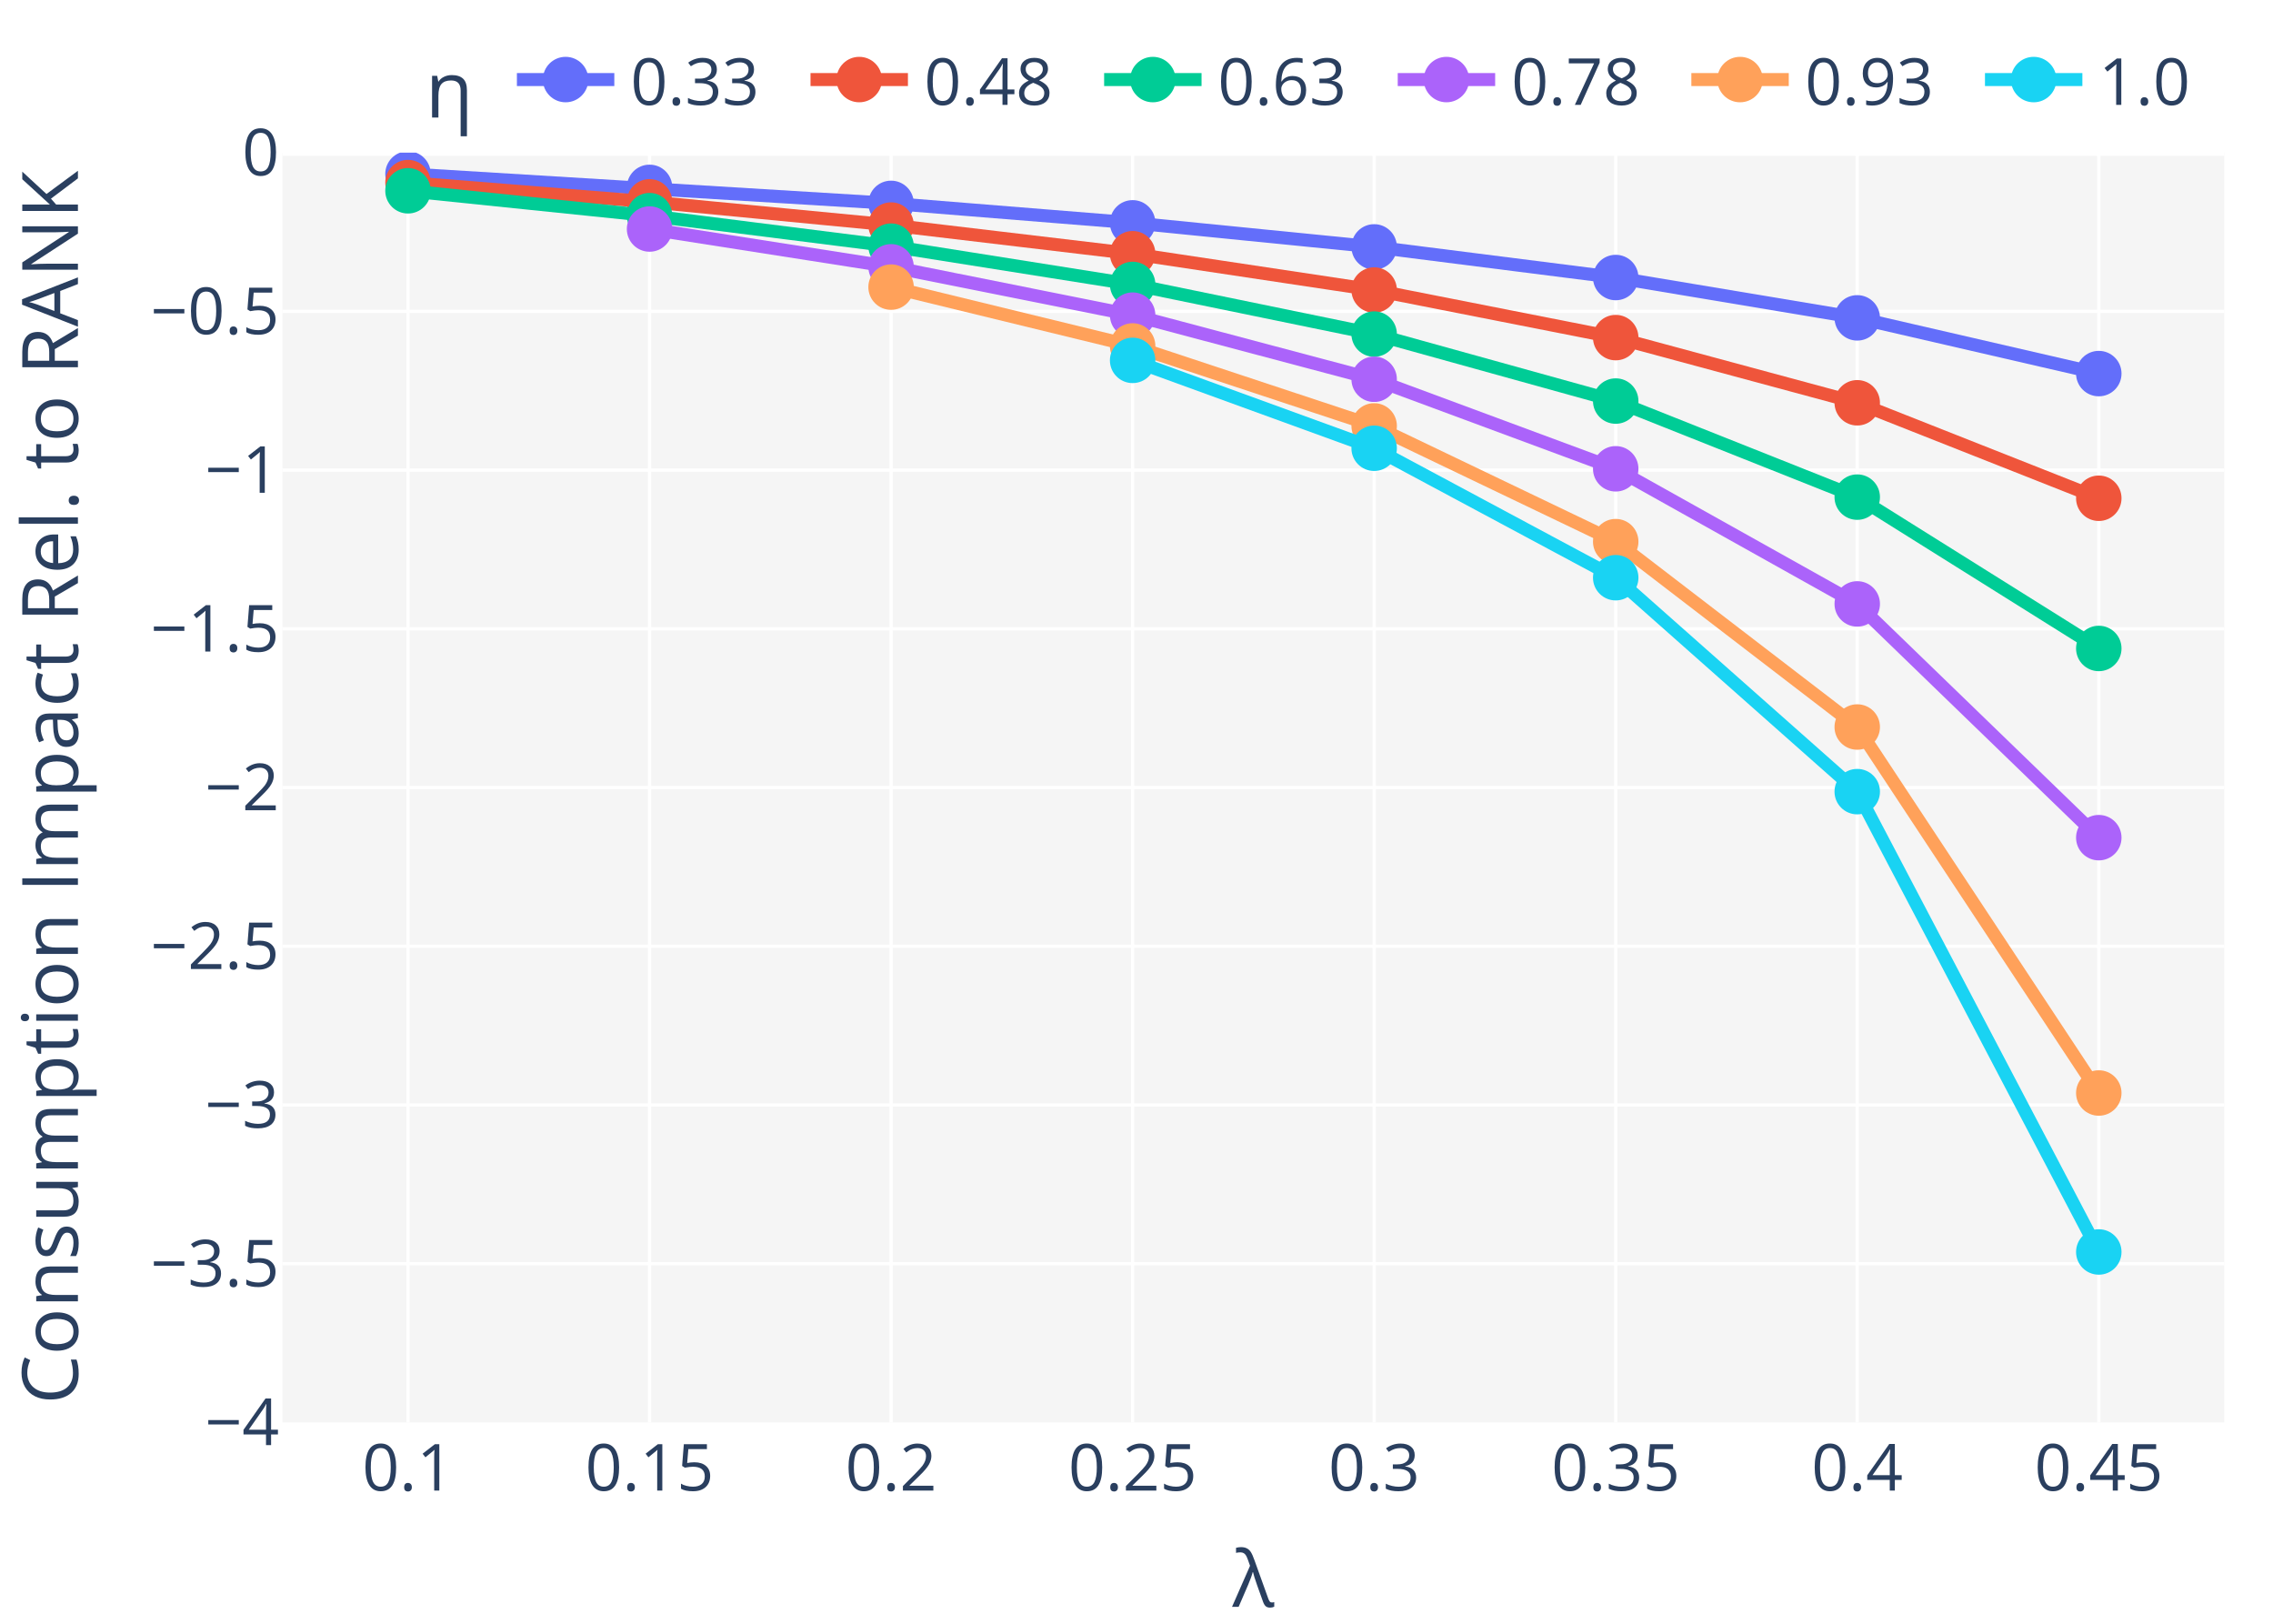
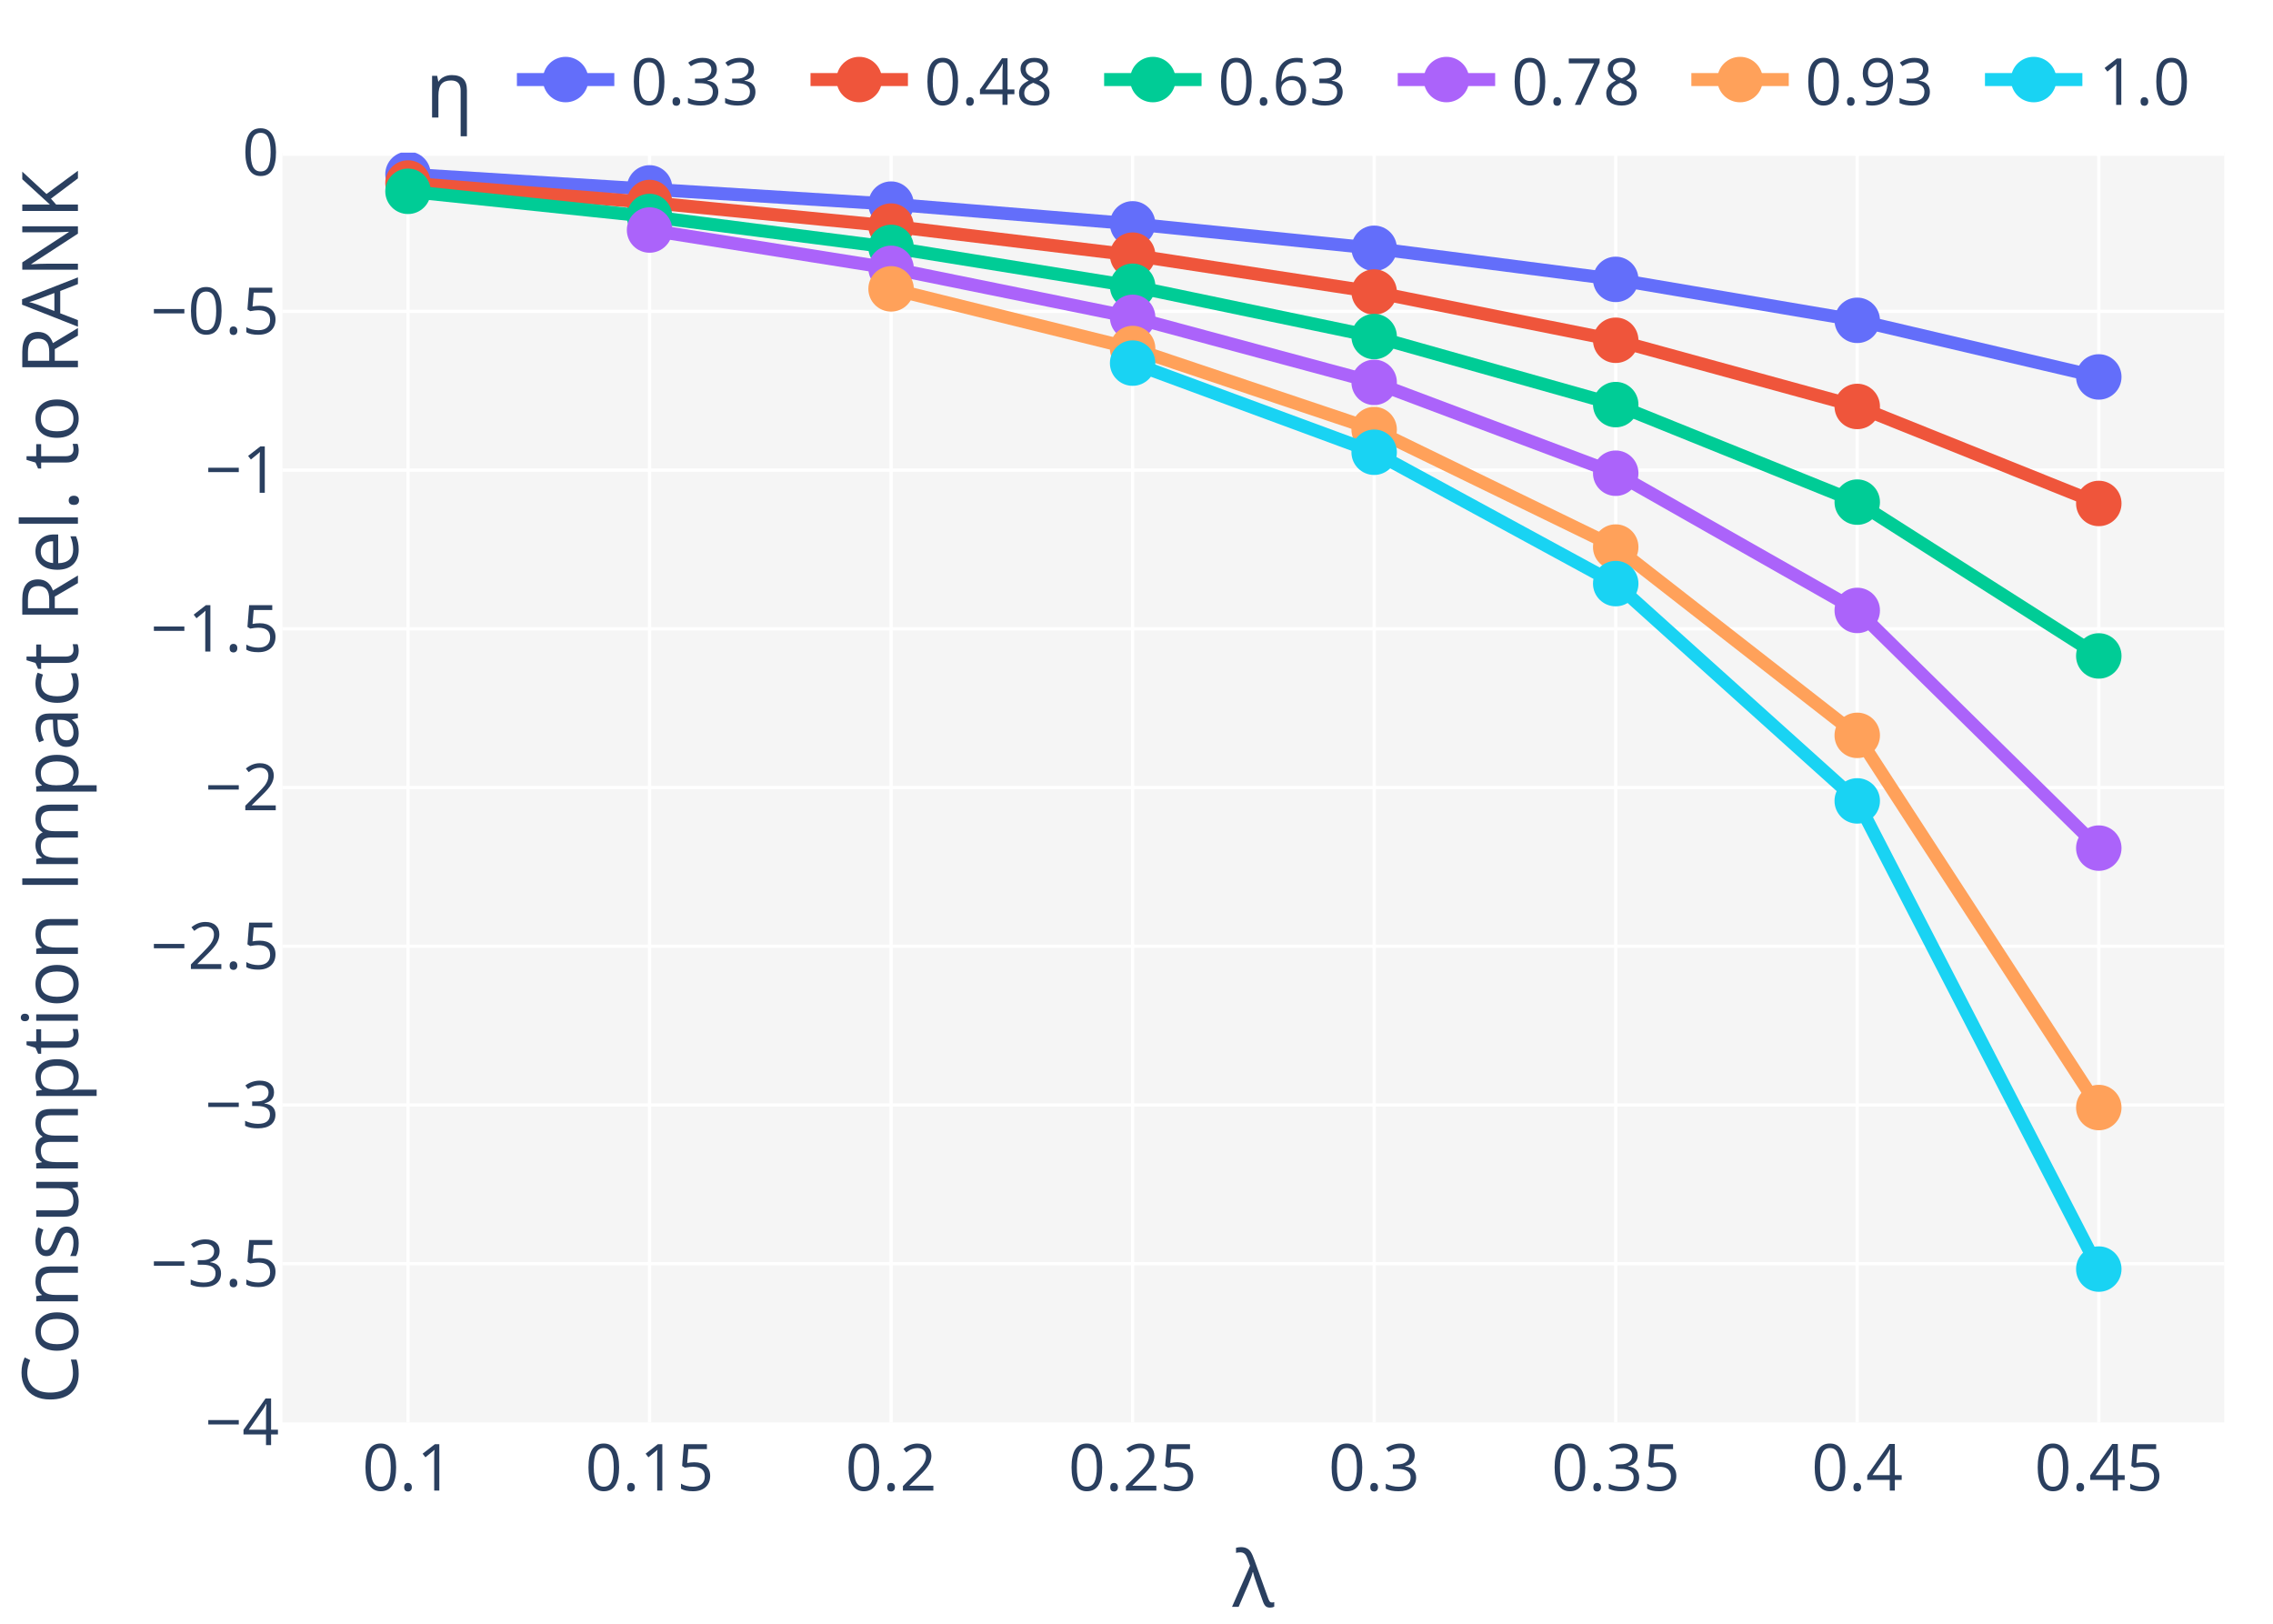
<svg xmlns="http://www.w3.org/2000/svg" class="main-svg" width="700" height="500" style="" viewBox="0 0 700 500">
  <rect x="0" y="0" width="700" height="500" style="fill: rgb(255, 255, 255); fill-opacity: 1;" />
-   <defs id="defs-db4572">
+   <defs id="defs-5cd866">
    <g class="clips">
-       <clipPath id="clipdb4572xyplot" class="plotclip">
+       <clipPath id="clip5cd866xyplot" class="plotclip">
        <rect width="598" height="391" />
      </clipPath>
-       <clipPath class="axesclip" id="clipdb4572x">
+       <clipPath class="axesclip" id="clip5cd866x">
        <rect x="87" y="0" width="598" height="500" />
      </clipPath>
-       <clipPath class="axesclip" id="clipdb4572y">
+       <clipPath class="axesclip" id="clip5cd866y">
        <rect x="0" y="47" width="700" height="391" />
      </clipPath>
-       <clipPath class="axesclip" id="clipdb4572xy">
+       <clipPath class="axesclip" id="clip5cd866xy">
        <rect x="87" y="47" width="598" height="391" />
      </clipPath>
    </g>
    <g class="gradients" />
    <g class="patterns" />
  </defs>
  <g class="bglayer">
    <rect class="bg" x="87" y="47" width="598" height="391" style="fill: rgb(245, 245, 245); fill-opacity: 1; stroke-width: 0;" />
  </g>
  <g class="layer-below">
    <g class="imagelayer" />
    <g class="shapelayer" />
  </g>
  <g class="cartesianlayer">
    <g class="subplot xy">
      <g class="layer-subplot">
        <g class="shapelayer" />
        <g class="imagelayer" />
      </g>
      <g class="minor-gridlayer">
        <g class="x" />
        <g class="y" />
      </g>
      <g class="gridlayer">
        <g class="x">
          <path class="xgrid crisp" transform="translate(125.65,0)" d="M0,47v391" style="stroke: rgb(255, 255, 255); stroke-opacity: 1; stroke-width: 1px;" />
          <path class="xgrid crisp" transform="translate(200.04,0)" d="M0,47v391" style="stroke: rgb(255, 255, 255); stroke-opacity: 1; stroke-width: 1px;" />
          <path class="xgrid crisp" transform="translate(274.42,0)" d="M0,47v391" style="stroke: rgb(255, 255, 255); stroke-opacity: 1; stroke-width: 1px;" />
          <path class="xgrid crisp" transform="translate(348.81,0)" d="M0,47v391" style="stroke: rgb(255, 255, 255); stroke-opacity: 1; stroke-width: 1px;" />
          <path class="xgrid crisp" transform="translate(423.19,0)" d="M0,47v391" style="stroke: rgb(255, 255, 255); stroke-opacity: 1; stroke-width: 1px;" />
          <path class="xgrid crisp" transform="translate(497.58,0)" d="M0,47v391" style="stroke: rgb(255, 255, 255); stroke-opacity: 1; stroke-width: 1px;" />
          <path class="xgrid crisp" transform="translate(571.96,0)" d="M0,47v391" style="stroke: rgb(255, 255, 255); stroke-opacity: 1; stroke-width: 1px;" />
          <path class="xgrid crisp" transform="translate(646.35,0)" d="M0,47v391" style="stroke: rgb(255, 255, 255); stroke-opacity: 1; stroke-width: 1px;" />
        </g>
        <g class="y">
          <path class="ygrid crisp" transform="translate(0,389.13)" d="M87,0h598" style="stroke: rgb(255, 255, 255); stroke-opacity: 1; stroke-width: 1px;" />
          <path class="ygrid crisp" transform="translate(0,340.25)" d="M87,0h598" style="stroke: rgb(255, 255, 255); stroke-opacity: 1; stroke-width: 1px;" />
          <path class="ygrid crisp" transform="translate(0,291.38)" d="M87,0h598" style="stroke: rgb(255, 255, 255); stroke-opacity: 1; stroke-width: 1px;" />
          <path class="ygrid crisp" transform="translate(0,242.5)" d="M87,0h598" style="stroke: rgb(255, 255, 255); stroke-opacity: 1; stroke-width: 1px;" />
          <path class="ygrid crisp" transform="translate(0,193.63)" d="M87,0h598" style="stroke: rgb(255, 255, 255); stroke-opacity: 1; stroke-width: 1px;" />
          <path class="ygrid crisp" transform="translate(0,144.75)" d="M87,0h598" style="stroke: rgb(255, 255, 255); stroke-opacity: 1; stroke-width: 1px;" />
          <path class="ygrid crisp" transform="translate(0,95.88)" d="M87,0h598" style="stroke: rgb(255, 255, 255); stroke-opacity: 1; stroke-width: 1px;" />
        </g>
      </g>
      <g class="zerolinelayer">
        <path class="yzl zl crisp" transform="translate(0,47)" d="M87,0h598" style="stroke: rgb(255, 255, 255); stroke-opacity: 1; stroke-width: 2px;" />
      </g>
      <path class="xlines-below" />
      <path class="ylines-below" />
      <g class="overlines-below" />
      <g class="xaxislayer-below" />
      <g class="yaxislayer-below" />
      <g class="overaxes-below" />
-       <g class="plot" transform="translate(87,47)" clip-path="url(#clipdb4572xyplot)">
+       <g class="plot" transform="translate(87,47)" clip-path="url(#clip5cd866xyplot)">
        <g class="scatterlayer mlayer">
-           <g class="trace scatter trace9a25bd" style="stroke-miterlimit: 2; opacity: 1;">
-             <g class="fills" />
-             <g class="errorbars" />
-             <g class="lines">
-               <path class="js-line" d="M38.65,6.56L187.42,15.63L261.81,21.62L336.19,29.03L410.58,38.46L484.96,50.88L559.35,68.04" style="vector-effect: non-scaling-stroke; fill: none; stroke: rgb(99, 110, 250); stroke-opacity: 1; stroke-width: 4px; opacity: 1;" />
-             </g>
-             <g class="points">
-               <path class="point" transform="translate(38.65,6.56)" d="M7,0A7,7 0 1,1 0,-7A7,7 0 0,1 7,0Z" style="opacity: 1; stroke-width: 0px; fill: rgb(99, 110, 250); fill-opacity: 1;" />
-               <path class="point" transform="translate(113.04,10.7)" d="M7,0A7,7 0 1,1 0,-7A7,7 0 0,1 7,0Z" style="opacity: 1; stroke-width: 0px; fill: rgb(99, 110, 250); fill-opacity: 1;" />
-               <path class="point" transform="translate(187.42,15.63)" d="M7,0A7,7 0 1,1 0,-7A7,7 0 0,1 7,0Z" style="opacity: 1; stroke-width: 0px; fill: rgb(99, 110, 250); fill-opacity: 1;" />
-               <path class="point" transform="translate(261.81,21.62)" d="M7,0A7,7 0 1,1 0,-7A7,7 0 0,1 7,0Z" style="opacity: 1; stroke-width: 0px; fill: rgb(99, 110, 250); fill-opacity: 1;" />
-               <path class="point" transform="translate(336.19,29.03)" d="M7,0A7,7 0 1,1 0,-7A7,7 0 0,1 7,0Z" style="opacity: 1; stroke-width: 0px; fill: rgb(99, 110, 250); fill-opacity: 1;" />
-               <path class="point" transform="translate(410.58,38.46)" d="M7,0A7,7 0 1,1 0,-7A7,7 0 0,1 7,0Z" style="opacity: 1; stroke-width: 0px; fill: rgb(99, 110, 250); fill-opacity: 1;" />
-               <path class="point" transform="translate(484.96,50.88)" d="M7,0A7,7 0 1,1 0,-7A7,7 0 0,1 7,0Z" style="opacity: 1; stroke-width: 0px; fill: rgb(99, 110, 250); fill-opacity: 1;" />
-               <path class="point" transform="translate(559.35,68.04)" d="M7,0A7,7 0 1,1 0,-7A7,7 0 0,1 7,0Z" style="opacity: 1; stroke-width: 0px; fill: rgb(99, 110, 250); fill-opacity: 1;" />
-             </g>
-             <g class="text" />
-           </g>
-           <g class="trace scatter trace41832e" style="stroke-miterlimit: 2; opacity: 1;">
-             <g class="fills" />
-             <g class="errorbars" />
-             <g class="lines">
-               <path class="js-line" d="M38.65,9.23L113.04,15.15L187.42,22.3L261.81,31.13L336.19,42.31L410.58,56.96L484.96,77.03L559.35,106.43" style="vector-effect: non-scaling-stroke; fill: none; stroke: rgb(239, 85, 59); stroke-opacity: 1; stroke-width: 4px; opacity: 1;" />
-             </g>
-             <g class="points">
-               <path class="point" transform="translate(38.65,9.23)" d="M7,0A7,7 0 1,1 0,-7A7,7 0 0,1 7,0Z" style="opacity: 1; stroke-width: 0px; fill: rgb(239, 85, 59); fill-opacity: 1;" />
-               <path class="point" transform="translate(113.04,15.15)" d="M7,0A7,7 0 1,1 0,-7A7,7 0 0,1 7,0Z" style="opacity: 1; stroke-width: 0px; fill: rgb(239, 85, 59); fill-opacity: 1;" />
-               <path class="point" transform="translate(187.42,22.3)" d="M7,0A7,7 0 1,1 0,-7A7,7 0 0,1 7,0Z" style="opacity: 1; stroke-width: 0px; fill: rgb(239, 85, 59); fill-opacity: 1;" />
-               <path class="point" transform="translate(261.81,31.13)" d="M7,0A7,7 0 1,1 0,-7A7,7 0 0,1 7,0Z" style="opacity: 1; stroke-width: 0px; fill: rgb(239, 85, 59); fill-opacity: 1;" />
-               <path class="point" transform="translate(336.19,42.31)" d="M7,0A7,7 0 1,1 0,-7A7,7 0 0,1 7,0Z" style="opacity: 1; stroke-width: 0px; fill: rgb(239, 85, 59); fill-opacity: 1;" />
-               <path class="point" transform="translate(410.58,56.96)" d="M7,0A7,7 0 1,1 0,-7A7,7 0 0,1 7,0Z" style="opacity: 1; stroke-width: 0px; fill: rgb(239, 85, 59); fill-opacity: 1;" />
-               <path class="point" transform="translate(484.96,77.03)" d="M7,0A7,7 0 1,1 0,-7A7,7 0 0,1 7,0Z" style="opacity: 1; stroke-width: 0px; fill: rgb(239, 85, 59); fill-opacity: 1;" />
-               <path class="point" transform="translate(559.35,106.43)" d="M7,0A7,7 0 1,1 0,-7A7,7 0 0,1 7,0Z" style="opacity: 1; stroke-width: 0px; fill: rgb(239, 85, 59); fill-opacity: 1;" />
-             </g>
-             <g class="text" />
-           </g>
-           <g class="trace scatter trace2f00f3" style="stroke-miterlimit: 2; opacity: 1;">
-             <g class="fills" />
-             <g class="errorbars" />
-             <g class="lines">
-               <path class="js-line" d="M38.65,11.75L113.04,19.41L187.42,28.8L261.81,40.59L336.19,55.87L410.58,76.5L484.96,106.08L559.35,152.68" style="vector-effect: non-scaling-stroke; fill: none; stroke: rgb(0, 204, 150); stroke-opacity: 1; stroke-width: 4px; opacity: 1;" />
-             </g>
-             <g class="points">
-               <path class="point" transform="translate(38.65,11.75)" d="M7,0A7,7 0 1,1 0,-7A7,7 0 0,1 7,0Z" style="opacity: 1; stroke-width: 0px; fill: rgb(0, 204, 150); fill-opacity: 1;" />
-               <path class="point" transform="translate(113.04,19.41)" d="M7,0A7,7 0 1,1 0,-7A7,7 0 0,1 7,0Z" style="opacity: 1; stroke-width: 0px; fill: rgb(0, 204, 150); fill-opacity: 1;" />
-               <path class="point" transform="translate(187.42,28.8)" d="M7,0A7,7 0 1,1 0,-7A7,7 0 0,1 7,0Z" style="opacity: 1; stroke-width: 0px; fill: rgb(0, 204, 150); fill-opacity: 1;" />
-               <path class="point" transform="translate(261.81,40.59)" d="M7,0A7,7 0 1,1 0,-7A7,7 0 0,1 7,0Z" style="opacity: 1; stroke-width: 0px; fill: rgb(0, 204, 150); fill-opacity: 1;" />
-               <path class="point" transform="translate(336.19,55.87)" d="M7,0A7,7 0 1,1 0,-7A7,7 0 0,1 7,0Z" style="opacity: 1; stroke-width: 0px; fill: rgb(0, 204, 150); fill-opacity: 1;" />
-               <path class="point" transform="translate(410.58,76.5)" d="M7,0A7,7 0 1,1 0,-7A7,7 0 0,1 7,0Z" style="opacity: 1; stroke-width: 0px; fill: rgb(0, 204, 150); fill-opacity: 1;" />
-               <path class="point" transform="translate(484.96,106.08)" d="M7,0A7,7 0 1,1 0,-7A7,7 0 0,1 7,0Z" style="opacity: 1; stroke-width: 0px; fill: rgb(0, 204, 150); fill-opacity: 1;" />
-               <path class="point" transform="translate(559.35,152.68)" d="M7,0A7,7 0 1,1 0,-7A7,7 0 0,1 7,0Z" style="opacity: 1; stroke-width: 0px; fill: rgb(0, 204, 150); fill-opacity: 1;" />
-             </g>
-             <g class="text" />
-           </g>
-           <g class="trace scatter traced59ae4" style="stroke-miterlimit: 2; opacity: 1;">
-             <g class="fills" />
-             <g class="errorbars" />
-             <g class="lines">
-               <path class="js-line" d="M113.04,23.52L187.42,35.16L261.81,50.04L336.19,69.79L410.58,97.36L484.96,138.96L559.35,210.94" style="vector-effect: non-scaling-stroke; fill: none; stroke: rgb(171, 99, 250); stroke-opacity: 1; stroke-width: 4px; opacity: 1;" />
-             </g>
-             <g class="points">
-               <path class="point" transform="translate(113.04,23.52)" d="M7,0A7,7 0 1,1 0,-7A7,7 0 0,1 7,0Z" style="opacity: 1; stroke-width: 0px; fill: rgb(171, 99, 250); fill-opacity: 1;" />
-               <path class="point" transform="translate(187.42,35.16)" d="M7,0A7,7 0 1,1 0,-7A7,7 0 0,1 7,0Z" style="opacity: 1; stroke-width: 0px; fill: rgb(171, 99, 250); fill-opacity: 1;" />
-               <path class="point" transform="translate(261.81,50.04)" d="M7,0A7,7 0 1,1 0,-7A7,7 0 0,1 7,0Z" style="opacity: 1; stroke-width: 0px; fill: rgb(171, 99, 250); fill-opacity: 1;" />
-               <path class="point" transform="translate(336.19,69.79)" d="M7,0A7,7 0 1,1 0,-7A7,7 0 0,1 7,0Z" style="opacity: 1; stroke-width: 0px; fill: rgb(171, 99, 250); fill-opacity: 1;" />
-               <path class="point" transform="translate(410.58,97.36)" d="M7,0A7,7 0 1,1 0,-7A7,7 0 0,1 7,0Z" style="opacity: 1; stroke-width: 0px; fill: rgb(171, 99, 250); fill-opacity: 1;" />
-               <path class="point" transform="translate(484.96,138.96)" d="M7,0A7,7 0 1,1 0,-7A7,7 0 0,1 7,0Z" style="opacity: 1; stroke-width: 0px; fill: rgb(171, 99, 250); fill-opacity: 1;" />
-               <path class="point" transform="translate(559.35,210.94)" d="M7,0A7,7 0 1,1 0,-7A7,7 0 0,1 7,0Z" style="opacity: 1; stroke-width: 0px; fill: rgb(171, 99, 250); fill-opacity: 1;" />
-             </g>
-             <g class="text" />
-           </g>
-           <g class="trace scatter trace23fa41" style="stroke-miterlimit: 2; opacity: 1;">
-             <g class="fills" />
-             <g class="errorbars" />
-             <g class="lines">
-               <path class="js-line" d="M187.42,41.41L261.81,59.53L336.19,84.15L410.58,119.79L484.96,176.87L559.35,289.57" style="vector-effect: non-scaling-stroke; fill: none; stroke: rgb(255, 161, 90); stroke-opacity: 1; stroke-width: 4px; opacity: 1;" />
-             </g>
-             <g class="points">
-               <path class="point" transform="translate(187.42,41.41)" d="M7,0A7,7 0 1,1 0,-7A7,7 0 0,1 7,0Z" style="opacity: 1; stroke-width: 0px; fill: rgb(255, 161, 90); fill-opacity: 1;" />
-               <path class="point" transform="translate(261.81,59.53)" d="M7,0A7,7 0 1,1 0,-7A7,7 0 0,1 7,0Z" style="opacity: 1; stroke-width: 0px; fill: rgb(255, 161, 90); fill-opacity: 1;" />
-               <path class="point" transform="translate(336.19,84.15)" d="M7,0A7,7 0 1,1 0,-7A7,7 0 0,1 7,0Z" style="opacity: 1; stroke-width: 0px; fill: rgb(255, 161, 90); fill-opacity: 1;" />
-               <path class="point" transform="translate(410.58,119.79)" d="M7,0A7,7 0 1,1 0,-7A7,7 0 0,1 7,0Z" style="opacity: 1; stroke-width: 0px; fill: rgb(255, 161, 90); fill-opacity: 1;" />
-               <path class="point" transform="translate(484.96,176.87)" d="M7,0A7,7 0 1,1 0,-7A7,7 0 0,1 7,0Z" style="opacity: 1; stroke-width: 0px; fill: rgb(255, 161, 90); fill-opacity: 1;" />
-               <path class="point" transform="translate(559.35,289.57)" d="M7,0A7,7 0 1,1 0,-7A7,7 0 0,1 7,0Z" style="opacity: 1; stroke-width: 0px; fill: rgb(255, 161, 90); fill-opacity: 1;" />
-             </g>
-             <g class="text" />
-           </g>
-           <g class="trace scatter tracef4f670" style="stroke-miterlimit: 2; opacity: 1;">
-             <g class="fills" />
-             <g class="errorbars" />
-             <g class="lines">
-               <path class="js-line" d="M261.81,63.97L336.19,91.03L410.58,130.89L484.96,196.77L559.35,338.52" style="vector-effect: non-scaling-stroke; fill: none; stroke: rgb(25, 211, 243); stroke-opacity: 1; stroke-width: 4px; opacity: 1;" />
-             </g>
-             <g class="points">
-               <path class="point" transform="translate(261.81,63.97)" d="M7,0A7,7 0 1,1 0,-7A7,7 0 0,1 7,0Z" style="opacity: 1; stroke-width: 0px; fill: rgb(25, 211, 243); fill-opacity: 1;" />
-               <path class="point" transform="translate(336.19,91.03)" d="M7,0A7,7 0 1,1 0,-7A7,7 0 0,1 7,0Z" style="opacity: 1; stroke-width: 0px; fill: rgb(25, 211, 243); fill-opacity: 1;" />
-               <path class="point" transform="translate(410.58,130.89)" d="M7,0A7,7 0 1,1 0,-7A7,7 0 0,1 7,0Z" style="opacity: 1; stroke-width: 0px; fill: rgb(25, 211, 243); fill-opacity: 1;" />
-               <path class="point" transform="translate(484.96,196.77)" d="M7,0A7,7 0 1,1 0,-7A7,7 0 0,1 7,0Z" style="opacity: 1; stroke-width: 0px; fill: rgb(25, 211, 243); fill-opacity: 1;" />
-               <path class="point" transform="translate(559.35,338.52)" d="M7,0A7,7 0 1,1 0,-7A7,7 0 0,1 7,0Z" style="opacity: 1; stroke-width: 0px; fill: rgb(25, 211, 243); fill-opacity: 1;" />
+           <g class="trace scatter tracea29b8b" style="stroke-miterlimit: 2; opacity: 1;">
+             <g class="fills" />
+             <g class="errorbars" />
+             <g class="lines">
+               <path class="js-line" d="M38.65,6.66L187.42,15.86L261.81,21.93L336.19,29.46L410.58,39.03L484.96,51.64L559.35,69.07" style="vector-effect: non-scaling-stroke; fill: none; stroke: rgb(99, 110, 250); stroke-opacity: 1; stroke-width: 4px; opacity: 1;" />
+             </g>
+             <g class="points">
+               <path class="point" transform="translate(38.65,6.66)" d="M7,0A7,7 0 1,1 0,-7A7,7 0 0,1 7,0Z" style="opacity: 1; stroke-width: 0px; fill: rgb(99, 110, 250); fill-opacity: 1;" />
+               <path class="point" transform="translate(113.04,10.86)" d="M7,0A7,7 0 1,1 0,-7A7,7 0 0,1 7,0Z" style="opacity: 1; stroke-width: 0px; fill: rgb(99, 110, 250); fill-opacity: 1;" />
+               <path class="point" transform="translate(187.42,15.86)" d="M7,0A7,7 0 1,1 0,-7A7,7 0 0,1 7,0Z" style="opacity: 1; stroke-width: 0px; fill: rgb(99, 110, 250); fill-opacity: 1;" />
+               <path class="point" transform="translate(261.81,21.93)" d="M7,0A7,7 0 1,1 0,-7A7,7 0 0,1 7,0Z" style="opacity: 1; stroke-width: 0px; fill: rgb(99, 110, 250); fill-opacity: 1;" />
+               <path class="point" transform="translate(336.19,29.46)" d="M7,0A7,7 0 1,1 0,-7A7,7 0 0,1 7,0Z" style="opacity: 1; stroke-width: 0px; fill: rgb(99, 110, 250); fill-opacity: 1;" />
+               <path class="point" transform="translate(410.58,39.03)" d="M7,0A7,7 0 1,1 0,-7A7,7 0 0,1 7,0Z" style="opacity: 1; stroke-width: 0px; fill: rgb(99, 110, 250); fill-opacity: 1;" />
+               <path class="point" transform="translate(484.96,51.64)" d="M7,0A7,7 0 1,1 0,-7A7,7 0 0,1 7,0Z" style="opacity: 1; stroke-width: 0px; fill: rgb(99, 110, 250); fill-opacity: 1;" />
+               <path class="point" transform="translate(559.35,69.07)" d="M7,0A7,7 0 1,1 0,-7A7,7 0 0,1 7,0Z" style="opacity: 1; stroke-width: 0px; fill: rgb(99, 110, 250); fill-opacity: 1;" />
+             </g>
+             <g class="text" />
+           </g>
+           <g class="trace scatter trace31f11a" style="stroke-miterlimit: 2; opacity: 1;">
+             <g class="fills" />
+             <g class="errorbars" />
+             <g class="lines">
+               <path class="js-line" d="M38.65,9.36L113.04,15.36L187.42,22.62L261.81,31.57L336.19,42.92L410.58,57.78L484.96,78.16L559.35,108.03" style="vector-effect: non-scaling-stroke; fill: none; stroke: rgb(239, 85, 59); stroke-opacity: 1; stroke-width: 4px; opacity: 1;" />
+             </g>
+             <g class="points">
+               <path class="point" transform="translate(38.65,9.36)" d="M7,0A7,7 0 1,1 0,-7A7,7 0 0,1 7,0Z" style="opacity: 1; stroke-width: 0px; fill: rgb(239, 85, 59); fill-opacity: 1;" />
+               <path class="point" transform="translate(113.04,15.36)" d="M7,0A7,7 0 1,1 0,-7A7,7 0 0,1 7,0Z" style="opacity: 1; stroke-width: 0px; fill: rgb(239, 85, 59); fill-opacity: 1;" />
+               <path class="point" transform="translate(187.42,22.62)" d="M7,0A7,7 0 1,1 0,-7A7,7 0 0,1 7,0Z" style="opacity: 1; stroke-width: 0px; fill: rgb(239, 85, 59); fill-opacity: 1;" />
+               <path class="point" transform="translate(261.81,31.57)" d="M7,0A7,7 0 1,1 0,-7A7,7 0 0,1 7,0Z" style="opacity: 1; stroke-width: 0px; fill: rgb(239, 85, 59); fill-opacity: 1;" />
+               <path class="point" transform="translate(336.19,42.92)" d="M7,0A7,7 0 1,1 0,-7A7,7 0 0,1 7,0Z" style="opacity: 1; stroke-width: 0px; fill: rgb(239, 85, 59); fill-opacity: 1;" />
+               <path class="point" transform="translate(410.58,57.78)" d="M7,0A7,7 0 1,1 0,-7A7,7 0 0,1 7,0Z" style="opacity: 1; stroke-width: 0px; fill: rgb(239, 85, 59); fill-opacity: 1;" />
+               <path class="point" transform="translate(484.96,78.16)" d="M7,0A7,7 0 1,1 0,-7A7,7 0 0,1 7,0Z" style="opacity: 1; stroke-width: 0px; fill: rgb(239, 85, 59); fill-opacity: 1;" />
+               <path class="point" transform="translate(559.35,108.03)" d="M7,0A7,7 0 1,1 0,-7A7,7 0 0,1 7,0Z" style="opacity: 1; stroke-width: 0px; fill: rgb(239, 85, 59); fill-opacity: 1;" />
+             </g>
+             <g class="text" />
+           </g>
+           <g class="trace scatter traceb6272b" style="stroke-miterlimit: 2; opacity: 1;">
+             <g class="fills" />
+             <g class="errorbars" />
+             <g class="lines">
+               <path class="js-line" d="M38.65,11.91L113.04,19.67L187.42,29.19L261.81,41.15L336.19,56.64L410.58,77.59L484.96,107.62L559.35,154.98" style="vector-effect: non-scaling-stroke; fill: none; stroke: rgb(0, 204, 150); stroke-opacity: 1; stroke-width: 4px; opacity: 1;" />
+             </g>
+             <g class="points">
+               <path class="point" transform="translate(38.65,11.91)" d="M7,0A7,7 0 1,1 0,-7A7,7 0 0,1 7,0Z" style="opacity: 1; stroke-width: 0px; fill: rgb(0, 204, 150); fill-opacity: 1;" />
+               <path class="point" transform="translate(113.04,19.67)" d="M7,0A7,7 0 1,1 0,-7A7,7 0 0,1 7,0Z" style="opacity: 1; stroke-width: 0px; fill: rgb(0, 204, 150); fill-opacity: 1;" />
+               <path class="point" transform="translate(187.42,29.19)" d="M7,0A7,7 0 1,1 0,-7A7,7 0 0,1 7,0Z" style="opacity: 1; stroke-width: 0px; fill: rgb(0, 204, 150); fill-opacity: 1;" />
+               <path class="point" transform="translate(261.81,41.15)" d="M7,0A7,7 0 1,1 0,-7A7,7 0 0,1 7,0Z" style="opacity: 1; stroke-width: 0px; fill: rgb(0, 204, 150); fill-opacity: 1;" />
+               <path class="point" transform="translate(336.19,56.64)" d="M7,0A7,7 0 1,1 0,-7A7,7 0 0,1 7,0Z" style="opacity: 1; stroke-width: 0px; fill: rgb(0, 204, 150); fill-opacity: 1;" />
+               <path class="point" transform="translate(410.58,77.59)" d="M7,0A7,7 0 1,1 0,-7A7,7 0 0,1 7,0Z" style="opacity: 1; stroke-width: 0px; fill: rgb(0, 204, 150); fill-opacity: 1;" />
+               <path class="point" transform="translate(484.96,107.62)" d="M7,0A7,7 0 1,1 0,-7A7,7 0 0,1 7,0Z" style="opacity: 1; stroke-width: 0px; fill: rgb(0, 204, 150); fill-opacity: 1;" />
+               <path class="point" transform="translate(559.35,154.98)" d="M7,0A7,7 0 1,1 0,-7A7,7 0 0,1 7,0Z" style="opacity: 1; stroke-width: 0px; fill: rgb(0, 204, 150); fill-opacity: 1;" />
+             </g>
+             <g class="text" />
+           </g>
+           <g class="trace scatter trace05410c" style="stroke-miterlimit: 2; opacity: 1;">
+             <g class="fills" />
+             <g class="errorbars" />
+             <g class="lines">
+               <path class="js-line" d="M113.04,23.83L187.42,35.63L261.81,50.72L336.19,70.74L410.58,98.72L484.96,140.97L559.35,214.16" style="vector-effect: non-scaling-stroke; fill: none; stroke: rgb(171, 99, 250); stroke-opacity: 1; stroke-width: 4px; opacity: 1;" />
+             </g>
+             <g class="points">
+               <path class="point" transform="translate(113.04,23.83)" d="M7,0A7,7 0 1,1 0,-7A7,7 0 0,1 7,0Z" style="opacity: 1; stroke-width: 0px; fill: rgb(171, 99, 250); fill-opacity: 1;" />
+               <path class="point" transform="translate(187.42,35.63)" d="M7,0A7,7 0 1,1 0,-7A7,7 0 0,1 7,0Z" style="opacity: 1; stroke-width: 0px; fill: rgb(171, 99, 250); fill-opacity: 1;" />
+               <path class="point" transform="translate(261.81,50.72)" d="M7,0A7,7 0 1,1 0,-7A7,7 0 0,1 7,0Z" style="opacity: 1; stroke-width: 0px; fill: rgb(171, 99, 250); fill-opacity: 1;" />
+               <path class="point" transform="translate(336.19,70.74)" d="M7,0A7,7 0 1,1 0,-7A7,7 0 0,1 7,0Z" style="opacity: 1; stroke-width: 0px; fill: rgb(171, 99, 250); fill-opacity: 1;" />
+               <path class="point" transform="translate(410.58,98.72)" d="M7,0A7,7 0 1,1 0,-7A7,7 0 0,1 7,0Z" style="opacity: 1; stroke-width: 0px; fill: rgb(171, 99, 250); fill-opacity: 1;" />
+               <path class="point" transform="translate(484.96,140.97)" d="M7,0A7,7 0 1,1 0,-7A7,7 0 0,1 7,0Z" style="opacity: 1; stroke-width: 0px; fill: rgb(171, 99, 250); fill-opacity: 1;" />
+               <path class="point" transform="translate(559.35,214.16)" d="M7,0A7,7 0 1,1 0,-7A7,7 0 0,1 7,0Z" style="opacity: 1; stroke-width: 0px; fill: rgb(171, 99, 250); fill-opacity: 1;" />
+             </g>
+             <g class="text" />
+           </g>
+           <g class="trace scatter trace137350" style="stroke-miterlimit: 2; opacity: 1;">
+             <g class="fills" />
+             <g class="errorbars" />
+             <g class="lines">
+               <path class="js-line" d="M187.42,41.95L261.81,60.32L336.19,85.29L410.58,121.46L484.96,179.44L559.35,294.05" style="vector-effect: non-scaling-stroke; fill: none; stroke: rgb(255, 161, 90); stroke-opacity: 1; stroke-width: 4px; opacity: 1;" />
+             </g>
+             <g class="points">
+               <path class="point" transform="translate(187.42,41.95)" d="M7,0A7,7 0 1,1 0,-7A7,7 0 0,1 7,0Z" style="opacity: 1; stroke-width: 0px; fill: rgb(255, 161, 90); fill-opacity: 1;" />
+               <path class="point" transform="translate(261.81,60.32)" d="M7,0A7,7 0 1,1 0,-7A7,7 0 0,1 7,0Z" style="opacity: 1; stroke-width: 0px; fill: rgb(255, 161, 90); fill-opacity: 1;" />
+               <path class="point" transform="translate(336.19,85.29)" d="M7,0A7,7 0 1,1 0,-7A7,7 0 0,1 7,0Z" style="opacity: 1; stroke-width: 0px; fill: rgb(255, 161, 90); fill-opacity: 1;" />
+               <path class="point" transform="translate(410.58,121.46)" d="M7,0A7,7 0 1,1 0,-7A7,7 0 0,1 7,0Z" style="opacity: 1; stroke-width: 0px; fill: rgb(255, 161, 90); fill-opacity: 1;" />
+               <path class="point" transform="translate(484.96,179.44)" d="M7,0A7,7 0 1,1 0,-7A7,7 0 0,1 7,0Z" style="opacity: 1; stroke-width: 0px; fill: rgb(255, 161, 90); fill-opacity: 1;" />
+               <path class="point" transform="translate(559.35,294.05)" d="M7,0A7,7 0 1,1 0,-7A7,7 0 0,1 7,0Z" style="opacity: 1; stroke-width: 0px; fill: rgb(255, 161, 90); fill-opacity: 1;" />
+             </g>
+             <g class="text" />
+           </g>
+           <g class="trace scatter tracea4d0dd" style="stroke-miterlimit: 2; opacity: 1;">
+             <g class="fills" />
+             <g class="errorbars" />
+             <g class="lines">
+               <path class="js-line" d="M261.81,64.81L336.19,92.26L410.58,132.71L484.96,199.62L559.35,343.79" style="vector-effect: non-scaling-stroke; fill: none; stroke: rgb(25, 211, 243); stroke-opacity: 1; stroke-width: 4px; opacity: 1;" />
+             </g>
+             <g class="points">
+               <path class="point" transform="translate(261.81,64.81)" d="M7,0A7,7 0 1,1 0,-7A7,7 0 0,1 7,0Z" style="opacity: 1; stroke-width: 0px; fill: rgb(25, 211, 243); fill-opacity: 1;" />
+               <path class="point" transform="translate(336.19,92.26)" d="M7,0A7,7 0 1,1 0,-7A7,7 0 0,1 7,0Z" style="opacity: 1; stroke-width: 0px; fill: rgb(25, 211, 243); fill-opacity: 1;" />
+               <path class="point" transform="translate(410.58,132.71)" d="M7,0A7,7 0 1,1 0,-7A7,7 0 0,1 7,0Z" style="opacity: 1; stroke-width: 0px; fill: rgb(25, 211, 243); fill-opacity: 1;" />
+               <path class="point" transform="translate(484.96,199.62)" d="M7,0A7,7 0 1,1 0,-7A7,7 0 0,1 7,0Z" style="opacity: 1; stroke-width: 0px; fill: rgb(25, 211, 243); fill-opacity: 1;" />
+               <path class="point" transform="translate(559.35,343.79)" d="M7,0A7,7 0 1,1 0,-7A7,7 0 0,1 7,0Z" style="opacity: 1; stroke-width: 0px; fill: rgb(25, 211, 243); fill-opacity: 1;" />
            </g>
            <g class="text" />
          </g>
        </g>
      </g>
      <g class="overplot" />
      <path class="xlines-above crisp" d="M0,0" style="fill: none;" />
      <path class="ylines-above crisp" d="M0,0" style="fill: none;" />
      <g class="overlines-above" />
      <g class="xaxislayer-above">
        <g class="xtick">
          <text text-anchor="middle" x="0" y="459" transform="translate(125.65,0)" style="font-family: 'Open Sans', verdana, arial, sans-serif; font-size: 20px; fill: rgb(42, 63, 95); fill-opacity: 1; white-space: pre; opacity: 1;">0.1</text>
        </g>
        <g class="xtick">
          <text text-anchor="middle" x="0" y="459" style="font-family: 'Open Sans', verdana, arial, sans-serif; font-size: 20px; fill: rgb(42, 63, 95); fill-opacity: 1; white-space: pre; opacity: 1;" transform="translate(200.04,0)">0.15</text>
        </g>
        <g class="xtick">
          <text text-anchor="middle" x="0" y="459" style="font-family: 'Open Sans', verdana, arial, sans-serif; font-size: 20px; fill: rgb(42, 63, 95); fill-opacity: 1; white-space: pre; opacity: 1;" transform="translate(274.42,0)">0.2</text>
        </g>
        <g class="xtick">
          <text text-anchor="middle" x="0" y="459" style="font-family: 'Open Sans', verdana, arial, sans-serif; font-size: 20px; fill: rgb(42, 63, 95); fill-opacity: 1; white-space: pre; opacity: 1;" transform="translate(348.81,0)">0.25</text>
        </g>
        <g class="xtick">
          <text text-anchor="middle" x="0" y="459" style="font-family: 'Open Sans', verdana, arial, sans-serif; font-size: 20px; fill: rgb(42, 63, 95); fill-opacity: 1; white-space: pre; opacity: 1;" transform="translate(423.19,0)">0.3</text>
        </g>
        <g class="xtick">
          <text text-anchor="middle" x="0" y="459" style="font-family: 'Open Sans', verdana, arial, sans-serif; font-size: 20px; fill: rgb(42, 63, 95); fill-opacity: 1; white-space: pre; opacity: 1;" transform="translate(497.58,0)">0.35</text>
        </g>
        <g class="xtick">
          <text text-anchor="middle" x="0" y="459" style="font-family: 'Open Sans', verdana, arial, sans-serif; font-size: 20px; fill: rgb(42, 63, 95); fill-opacity: 1; white-space: pre; opacity: 1;" transform="translate(571.96,0)">0.4</text>
        </g>
        <g class="xtick">
          <text text-anchor="middle" x="0" y="459" style="font-family: 'Open Sans', verdana, arial, sans-serif; font-size: 20px; fill: rgb(42, 63, 95); fill-opacity: 1; white-space: pre; opacity: 1;" transform="translate(646.35,0)">0.45</text>
        </g>
      </g>
      <g class="yaxislayer-above">
        <g class="ytick">
          <text text-anchor="end" x="86" y="7" transform="translate(0,438)" style="font-family: 'Open Sans', verdana, arial, sans-serif; font-size: 20px; fill: rgb(42, 63, 95); fill-opacity: 1; white-space: pre; opacity: 1;">−4</text>
        </g>
        <g class="ytick">
          <text text-anchor="end" x="86" y="7" style="font-family: 'Open Sans', verdana, arial, sans-serif; font-size: 20px; fill: rgb(42, 63, 95); fill-opacity: 1; white-space: pre; opacity: 1;" transform="translate(0,389.13)">−3.5</text>
        </g>
        <g class="ytick">
          <text text-anchor="end" x="86" y="7" style="font-family: 'Open Sans', verdana, arial, sans-serif; font-size: 20px; fill: rgb(42, 63, 95); fill-opacity: 1; white-space: pre; opacity: 1;" transform="translate(0,340.25)">−3</text>
        </g>
        <g class="ytick">
          <text text-anchor="end" x="86" y="7" style="font-family: 'Open Sans', verdana, arial, sans-serif; font-size: 20px; fill: rgb(42, 63, 95); fill-opacity: 1; white-space: pre; opacity: 1;" transform="translate(0,291.38)">−2.5</text>
        </g>
        <g class="ytick">
          <text text-anchor="end" x="86" y="7" style="font-family: 'Open Sans', verdana, arial, sans-serif; font-size: 20px; fill: rgb(42, 63, 95); fill-opacity: 1; white-space: pre; opacity: 1;" transform="translate(0,242.5)">−2</text>
        </g>
        <g class="ytick">
          <text text-anchor="end" x="86" y="7" style="font-family: 'Open Sans', verdana, arial, sans-serif; font-size: 20px; fill: rgb(42, 63, 95); fill-opacity: 1; white-space: pre; opacity: 1;" transform="translate(0,193.63)">−1.5</text>
        </g>
        <g class="ytick">
          <text text-anchor="end" x="86" y="7" style="font-family: 'Open Sans', verdana, arial, sans-serif; font-size: 20px; fill: rgb(42, 63, 95); fill-opacity: 1; white-space: pre; opacity: 1;" transform="translate(0,144.75)">−1</text>
        </g>
        <g class="ytick">
          <text text-anchor="end" x="86" y="7" style="font-family: 'Open Sans', verdana, arial, sans-serif; font-size: 20px; fill: rgb(42, 63, 95); fill-opacity: 1; white-space: pre; opacity: 1;" transform="translate(0,95.88)">−0.5</text>
        </g>
        <g class="ytick">
          <text text-anchor="end" x="86" y="7" style="font-family: 'Open Sans', verdana, arial, sans-serif; font-size: 20px; fill: rgb(42, 63, 95); fill-opacity: 1; white-space: pre; opacity: 1;" transform="translate(0,47)">0</text>
        </g>
      </g>
      <g class="overaxes-above" />
    </g>
  </g>
  <g class="polarlayer" />
  <g class="smithlayer" />
  <g class="ternarylayer" />
  <g class="geolayer" />
  <g class="funnelarealayer" />
  <g class="pielayer" />
  <g class="iciclelayer" />
  <g class="treemaplayer" />
  <g class="sunburstlayer" />
  <g class="glimages" />
-   <defs id="topdefs-db4572">
+   <defs id="topdefs-5cd866">
    <g class="clips" />
-     <clipPath id="legenddb4572">
+     <clipPath id="legend5cd866">
      <rect width="556" height="42" x="0" y="0" />
    </clipPath>
  </defs>
  <g class="layer-above">
    <g class="imagelayer" />
    <g class="shapelayer" />
  </g>
  <g class="infolayer">
    <g class="legend" pointer-events="all" transform="translate(129,5)">
      <rect class="bg" shape-rendering="crispEdges" width="556" height="42" x="0" y="0" style="stroke: rgb(68, 68, 68); stroke-opacity: 1; fill: rgb(255, 255, 255); fill-opacity: 1; stroke-width: 0px;" />
-       <g class="scrollbox" transform="" clip-path="url(#legenddb4572)">
+       <g class="scrollbox" transform="" clip-path="url(#legend5cd866)">
        <text class="legendtitletext" text-anchor="start" x="2" y="31.2" style="font-family: 'Open Sans', verdana, arial, sans-serif; font-size: 24px; fill: rgb(42, 63, 95); fill-opacity: 1; white-space: pre;">η</text>
        <g class="groups" transform="">
          <g class="traces" transform="translate(25.1875,19.5)" style="opacity: 1;">
            <text class="legendtext" text-anchor="start" x="40" y="7.8" style="font-family: 'Open Sans', verdana, arial, sans-serif; font-size: 20px; fill: rgb(42, 63, 95); fill-opacity: 1; white-space: pre;">0.33</text>
            <g class="layers" style="opacity: 1;">
              <g class="legendfill" />
              <g class="legendlines">
                <path class="js-line" d="M5,0h30" style="fill: none; stroke: rgb(99, 110, 250); stroke-opacity: 1; stroke-width: 4px;" />
              </g>
              <g class="legendsymbols">
                <g class="legendpoints">
                  <path class="scatterpts" transform="translate(20,0)" d="M7,0A7,7 0 1,1 0,-7A7,7 0 0,1 7,0Z" style="opacity: 1; stroke-width: 0px; fill: rgb(99, 110, 250); fill-opacity: 1;" />
                </g>
              </g>
            </g>
            <rect class="legendtoggle" x="0" y="-14.5" width="87.922" height="29" style="fill: rgb(0, 0, 0); fill-opacity: 0;" />
          </g>
        </g>
        <g class="groups" transform="translate(90.42188,0)">
          <g class="traces" transform="translate(25.1875,19.5)" style="opacity: 1;">
            <text class="legendtext" text-anchor="start" x="40" y="7.8" style="font-family: 'Open Sans', verdana, arial, sans-serif; font-size: 20px; fill: rgb(42, 63, 95); fill-opacity: 1; white-space: pre;">0.48</text>
            <g class="layers" style="opacity: 1;">
              <g class="legendfill" />
              <g class="legendlines">
                <path class="js-line" d="M5,0h30" style="fill: none; stroke: rgb(239, 85, 59); stroke-opacity: 1; stroke-width: 4px;" />
              </g>
              <g class="legendsymbols">
                <g class="legendpoints">
                  <path class="scatterpts" transform="translate(20,0)" d="M7,0A7,7 0 1,1 0,-7A7,7 0 0,1 7,0Z" style="opacity: 1; stroke-width: 0px; fill: rgb(239, 85, 59); fill-opacity: 1;" />
                </g>
              </g>
            </g>
            <rect class="legendtoggle" x="0" y="-14.5" width="87.922" height="29" style="fill: rgb(0, 0, 0); fill-opacity: 0;" />
          </g>
        </g>
        <g class="groups" transform="translate(180.8438,0)">
          <g class="traces" transform="translate(25.1875,19.5)" style="opacity: 1;">
            <text class="legendtext" text-anchor="start" x="40" y="7.8" style="font-family: 'Open Sans', verdana, arial, sans-serif; font-size: 20px; fill: rgb(42, 63, 95); fill-opacity: 1; white-space: pre;">0.63</text>
            <g class="layers" style="opacity: 1;">
              <g class="legendfill" />
              <g class="legendlines">
                <path class="js-line" d="M5,0h30" style="fill: none; stroke: rgb(0, 204, 150); stroke-opacity: 1; stroke-width: 4px;" />
              </g>
              <g class="legendsymbols">
                <g class="legendpoints">
                  <path class="scatterpts" transform="translate(20,0)" d="M7,0A7,7 0 1,1 0,-7A7,7 0 0,1 7,0Z" style="opacity: 1; stroke-width: 0px; fill: rgb(0, 204, 150); fill-opacity: 1;" />
                </g>
              </g>
            </g>
            <rect class="legendtoggle" x="0" y="-14.5" width="87.922" height="29" style="fill: rgb(0, 0, 0); fill-opacity: 0;" />
          </g>
        </g>
        <g class="groups" transform="translate(271.2656,0)">
          <g class="traces" transform="translate(25.1875,19.5)" style="opacity: 1;">
            <text class="legendtext" text-anchor="start" x="40" y="7.8" style="font-family: 'Open Sans', verdana, arial, sans-serif; font-size: 20px; fill: rgb(42, 63, 95); fill-opacity: 1; white-space: pre;">0.78</text>
            <g class="layers" style="opacity: 1;">
              <g class="legendfill" />
              <g class="legendlines">
                <path class="js-line" d="M5,0h30" style="fill: none; stroke: rgb(171, 99, 250); stroke-opacity: 1; stroke-width: 4px;" />
              </g>
              <g class="legendsymbols">
                <g class="legendpoints">
                  <path class="scatterpts" transform="translate(20,0)" d="M7,0A7,7 0 1,1 0,-7A7,7 0 0,1 7,0Z" style="opacity: 1; stroke-width: 0px; fill: rgb(171, 99, 250); fill-opacity: 1;" />
                </g>
              </g>
            </g>
            <rect class="legendtoggle" x="0" y="-14.5" width="87.922" height="29" style="fill: rgb(0, 0, 0); fill-opacity: 0;" />
          </g>
        </g>
        <g class="groups" transform="translate(361.6875,0)">
          <g class="traces" transform="translate(25.1875,19.5)" style="opacity: 1;">
            <text class="legendtext" text-anchor="start" x="40" y="7.8" style="font-family: 'Open Sans', verdana, arial, sans-serif; font-size: 20px; fill: rgb(42, 63, 95); fill-opacity: 1; white-space: pre;">0.93</text>
            <g class="layers" style="opacity: 1;">
              <g class="legendfill" />
              <g class="legendlines">
                <path class="js-line" d="M5,0h30" style="fill: none; stroke: rgb(255, 161, 90); stroke-opacity: 1; stroke-width: 4px;" />
              </g>
              <g class="legendsymbols">
                <g class="legendpoints">
                  <path class="scatterpts" transform="translate(20,0)" d="M7,0A7,7 0 1,1 0,-7A7,7 0 0,1 7,0Z" style="opacity: 1; stroke-width: 0px; fill: rgb(255, 161, 90); fill-opacity: 1;" />
                </g>
              </g>
            </g>
            <rect class="legendtoggle" x="0" y="-14.5" width="87.922" height="29" style="fill: rgb(0, 0, 0); fill-opacity: 0;" />
          </g>
        </g>
        <g class="groups" transform="translate(452.1094,0)">
          <g class="traces" transform="translate(25.1875,19.5)" style="opacity: 1;">
            <text class="legendtext" text-anchor="start" x="40" y="7.8" style="font-family: 'Open Sans', verdana, arial, sans-serif; font-size: 20px; fill: rgb(42, 63, 95); fill-opacity: 1; white-space: pre;">1.0</text>
            <g class="layers" style="opacity: 1;">
              <g class="legendfill" />
              <g class="legendlines">
                <path class="js-line" d="M5,0h30" style="fill: none; stroke: rgb(25, 211, 243); stroke-opacity: 1; stroke-width: 4px;" />
              </g>
              <g class="legendsymbols">
                <g class="legendpoints">
                  <path class="scatterpts" transform="translate(20,0)" d="M7,0A7,7 0 1,1 0,-7A7,7 0 0,1 7,0Z" style="opacity: 1; stroke-width: 0px; fill: rgb(25, 211, 243); fill-opacity: 1;" />
                </g>
              </g>
            </g>
            <rect class="legendtoggle" x="0" y="-14.5" width="75.219" height="29" style="fill: rgb(0, 0, 0); fill-opacity: 0;" />
          </g>
        </g>
      </g>
      <rect class="scrollbar" rx="20" ry="3" width="0" height="0" x="0" y="0" style="fill: rgb(128, 139, 164); fill-opacity: 1;" />
    </g>
    <g class="g-gtitle" />
    <g class="g-xtitle">
      <text class="xtitle" x="386" y="494.8" text-anchor="middle" style="font-family: 'Open Sans', verdana, arial, sans-serif; font-size: 24px; fill: rgb(42, 63, 95); opacity: 1; font-weight: normal; white-space: pre;">λ</text>
    </g>
    <g class="g-ytitle" transform="translate(18.87793,0)">
      <text class="ytitle" transform="rotate(-90,5.121875,242.5)" x="5.122" y="242.5" text-anchor="middle" style="font-family: 'Open Sans', verdana, arial, sans-serif; font-size: 24px; fill: rgb(42, 63, 95); opacity: 1; font-weight: normal; white-space: pre;">Consumption Impact Rel. to RANK</text>
    </g>
  </g>
</svg>
